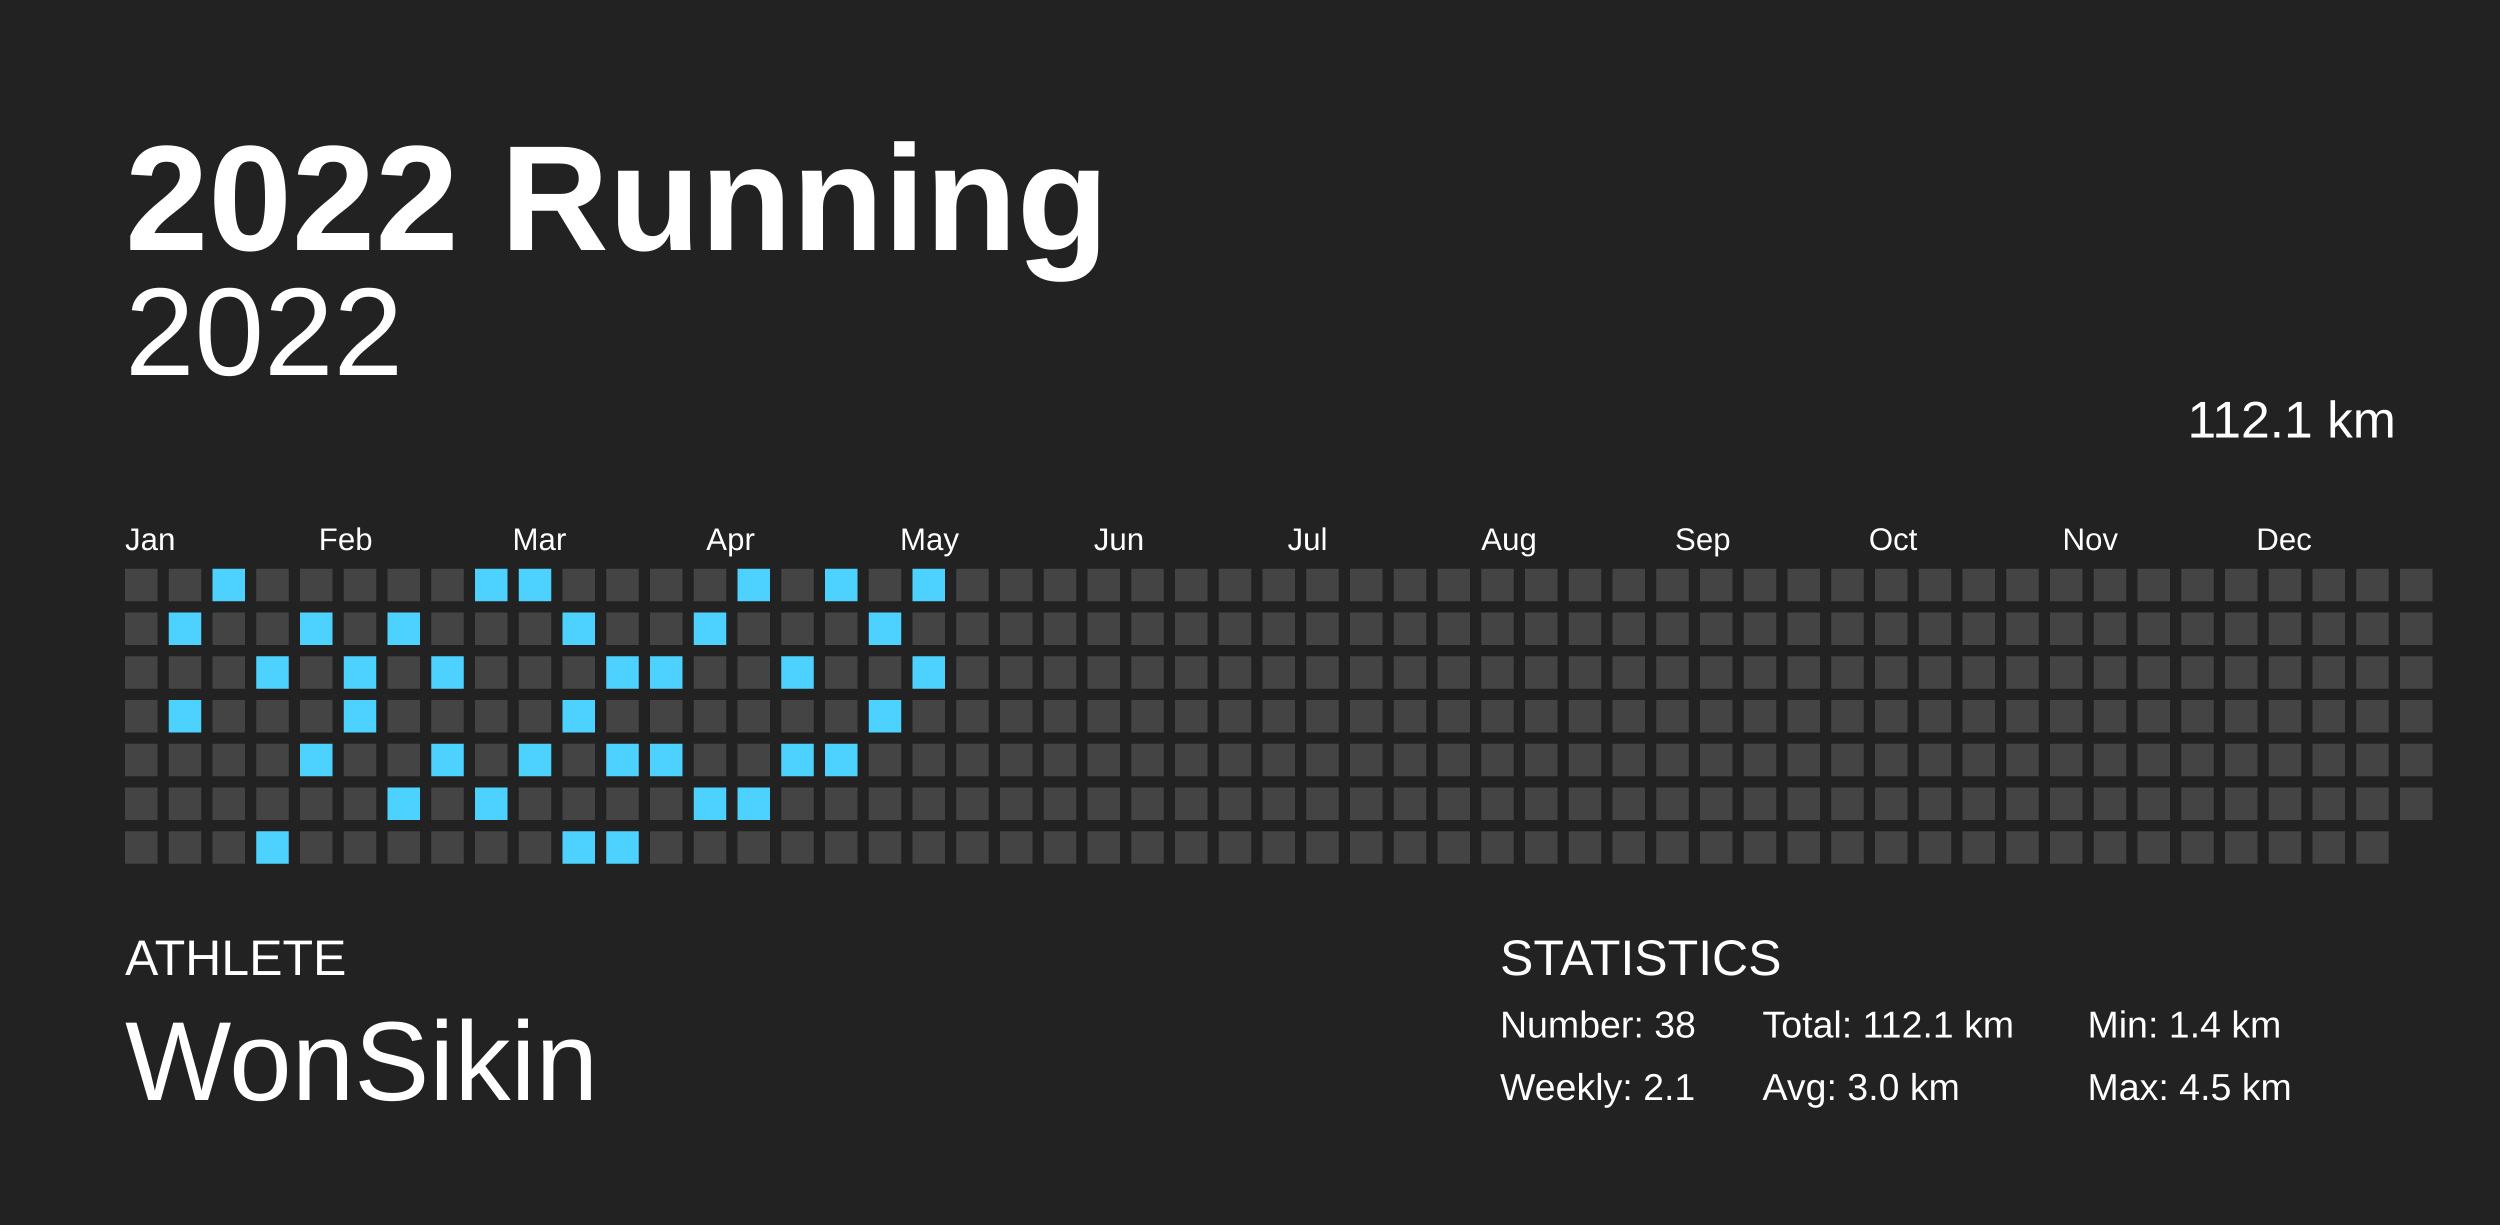
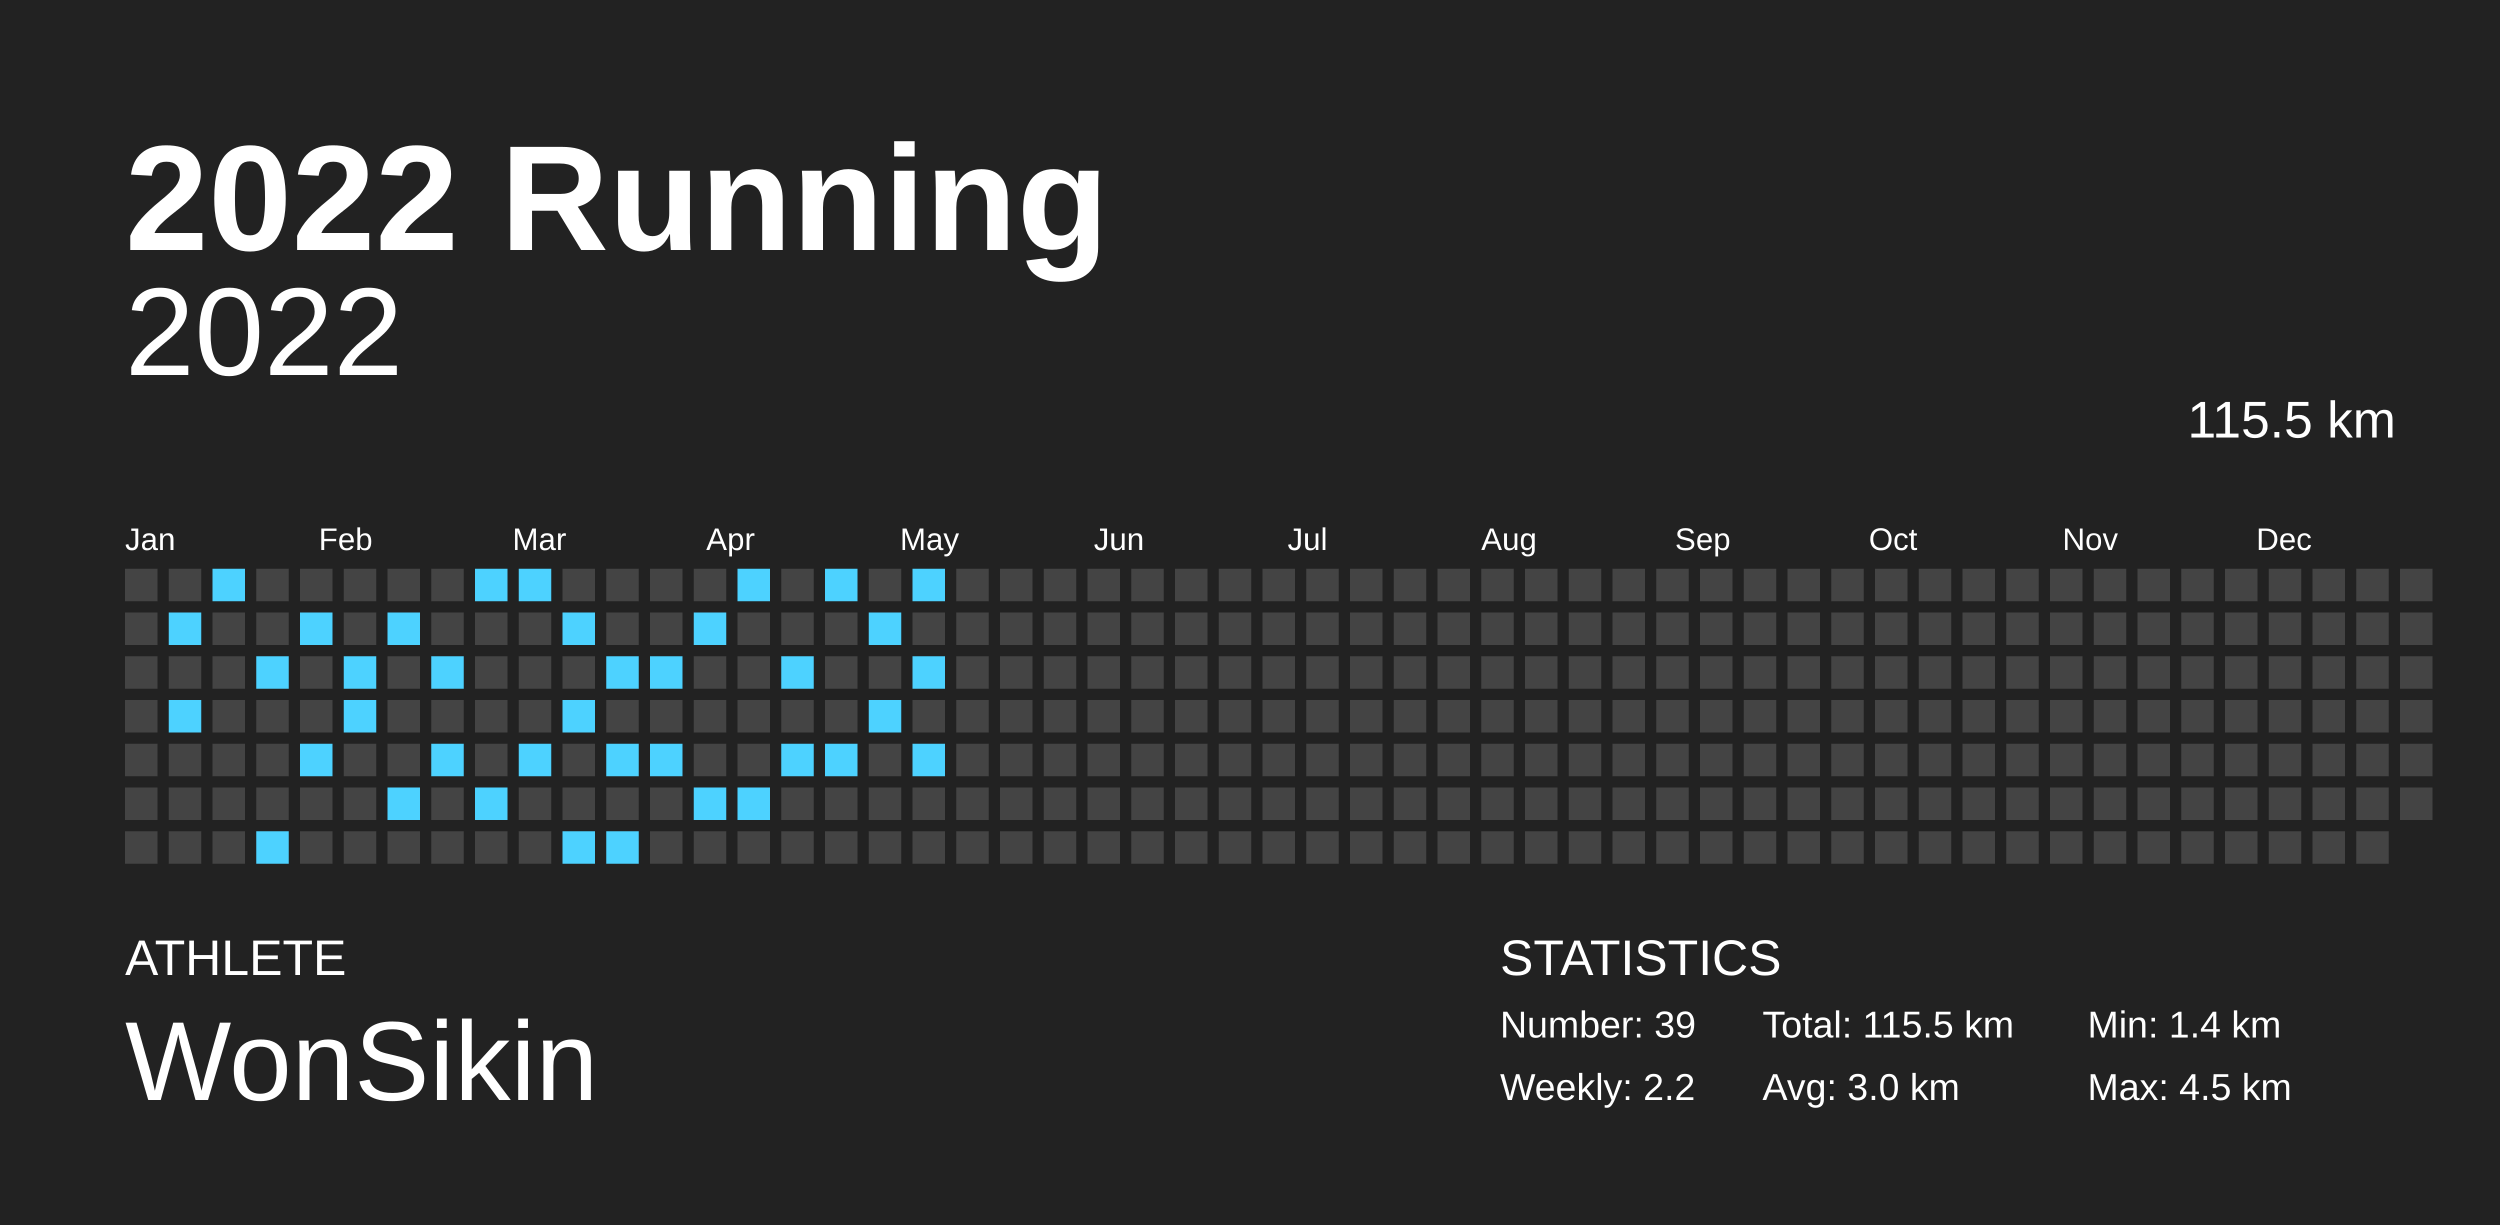
<svg xmlns="http://www.w3.org/2000/svg" baseProfile="full" height="98mm" version="1.1" viewBox="0,0,200,98" width="200mm">
  <defs />
  <rect fill="#222222" height="98" width="200" x="0" y="0" />
  <text fill="#FFFFFF" style="font-size:12px; font-family:Arial; font-weight:bold;" x="10" y="20">2022 Running</text>
  <text fill="#FFFFFF" style="font-size:4px; font-family:Arial" x="10" y="78">ATHLETE</text>
  <text fill="#FFFFFF" style="font-size:9px; font-family:Arial" x="10" y="88">WonSikin</text>
  <text fill="#FFFFFF" style="font-size:4px; font-family:Arial" x="120" y="78">STATISTICS</text>
-   <text fill="#FFFFFF" style="font-size:3px; font-family:Arial" x="120" y="83">Number: 38</text>
-   <text fill="#FFFFFF" style="font-size:3px; font-family:Arial" x="120" y="88">Weekly: 2.1</text>
-   <text fill="#FFFFFF" style="font-size:3px; font-family:Arial" x="141" y="83">Total: 112.1 km</text>
+   <text fill="#FFFFFF" style="font-size:3px; font-family:Arial" x="120" y="83">Number: 39</text>
+   <text fill="#FFFFFF" style="font-size:3px; font-family:Arial" x="120" y="88">Weekly: 2.2</text>
+   <text fill="#FFFFFF" style="font-size:3px; font-family:Arial" x="141" y="83">Total: 115.5 km</text>
  <text fill="#FFFFFF" style="font-size:3px; font-family:Arial" x="141" y="88">Avg: 3.0 km</text>
  <text fill="#FFFFFF" style="font-size:3px; font-family:Arial" x="167" y="83">Min: 1.4 km</text>
  <text fill="#FFFFFF" style="font-size:3px; font-family:Arial" x="167" y="88">Max: 4.5 km</text>
  <text alignment-baseline="hanging" fill="#FFFFFF" style="font-size:10.0px; font-family:Arial;" x="10" y="30">2022</text>
-   <text alignment-baseline="hanging" fill="#FFFFFF" style="font-size:4.125px; font-family:Arial;" x="175" y="35">112.1 km</text>
+   <text alignment-baseline="hanging" fill="#FFFFFF" style="font-size:4.125px; font-family:Arial;" x="175" y="35">115.5 km</text>
  <text fill="#FFFFFF" style="font-size:2.5px; font-family:Arial" x="10.0" y="44">Jan</text>
  <text fill="#FFFFFF" style="font-size:2.5px; font-family:Arial" x="25.5" y="44">Feb</text>
  <text fill="#FFFFFF" style="font-size:2.5px; font-family:Arial" x="41.0" y="44">Mar</text>
  <text fill="#FFFFFF" style="font-size:2.5px; font-family:Arial" x="56.5" y="44">Apr</text>
  <text fill="#FFFFFF" style="font-size:2.5px; font-family:Arial" x="72.0" y="44">May</text>
  <text fill="#FFFFFF" style="font-size:2.5px; font-family:Arial" x="87.5" y="44">Jun</text>
  <text fill="#FFFFFF" style="font-size:2.5px; font-family:Arial" x="103.0" y="44">Jul</text>
  <text fill="#FFFFFF" style="font-size:2.5px; font-family:Arial" x="118.5" y="44">Aug</text>
  <text fill="#FFFFFF" style="font-size:2.5px; font-family:Arial" x="134.0" y="44">Sep</text>
  <text fill="#FFFFFF" style="font-size:2.5px; font-family:Arial" x="149.5" y="44">Oct</text>
  <text fill="#FFFFFF" style="font-size:2.5px; font-family:Arial" x="165.0" y="44">Nov</text>
  <text fill="#FFFFFF" style="font-size:2.5px; font-family:Arial" x="180.5" y="44">Dec</text>
  <rect fill="#444444" height="2.6" width="2.6" x="10.0" y="45.5" />
  <rect fill="#444444" height="2.6" width="2.6" x="10.0" y="49.0" />
  <rect fill="#444444" height="2.6" width="2.6" x="10.0" y="52.5" />
  <rect fill="#444444" height="2.6" width="2.6" x="10.0" y="56.0" />
  <rect fill="#444444" height="2.6" width="2.6" x="10.0" y="59.5" />
  <rect fill="#444444" height="2.6" width="2.6" x="10.0" y="63.0" />
  <rect fill="#444444" height="2.6" width="2.6" x="10.0" y="66.5" />
  <rect fill="#444444" height="2.6" width="2.6" x="13.5" y="45.5" />
  <rect fill="#4dd2ff" height="2.6" width="2.6" x="13.5" y="49.0" />
  <rect fill="#444444" height="2.6" width="2.6" x="13.5" y="52.5" />
  <rect fill="#4dd2ff" height="2.6" width="2.6" x="13.5" y="56.0" />
  <rect fill="#444444" height="2.6" width="2.6" x="13.5" y="59.5" />
  <rect fill="#444444" height="2.6" width="2.6" x="13.5" y="63.0" />
  <rect fill="#444444" height="2.6" width="2.6" x="13.5" y="66.5" />
  <rect fill="#4dd2ff" height="2.6" width="2.6" x="17.0" y="45.5" />
  <rect fill="#444444" height="2.6" width="2.6" x="17.0" y="49.0" />
  <rect fill="#444444" height="2.6" width="2.6" x="17.0" y="52.5" />
  <rect fill="#444444" height="2.6" width="2.6" x="17.0" y="56.0" />
  <rect fill="#444444" height="2.6" width="2.6" x="17.0" y="59.5" />
  <rect fill="#444444" height="2.6" width="2.6" x="17.0" y="63.0" />
  <rect fill="#444444" height="2.6" width="2.6" x="17.0" y="66.5" />
  <rect fill="#444444" height="2.6" width="2.6" x="20.5" y="45.5" />
  <rect fill="#444444" height="2.6" width="2.6" x="20.5" y="49.0" />
  <rect fill="#4dd2ff" height="2.6" width="2.6" x="20.5" y="52.5" />
  <rect fill="#444444" height="2.6" width="2.6" x="20.5" y="56.0" />
  <rect fill="#444444" height="2.6" width="2.6" x="20.5" y="59.5" />
  <rect fill="#444444" height="2.6" width="2.6" x="20.5" y="63.0" />
  <rect fill="#4dd2ff" height="2.6" width="2.6" x="20.5" y="66.5" />
  <rect fill="#444444" height="2.6" width="2.6" x="24.0" y="45.5" />
  <rect fill="#4dd2ff" height="2.6" width="2.6" x="24.0" y="49.0" />
  <rect fill="#444444" height="2.6" width="2.6" x="24.0" y="52.5" />
  <rect fill="#444444" height="2.6" width="2.6" x="24.0" y="56.0" />
  <rect fill="#4dd2ff" height="2.6" width="2.6" x="24.0" y="59.5" />
  <rect fill="#444444" height="2.6" width="2.6" x="24.0" y="63.0" />
  <rect fill="#444444" height="2.6" width="2.6" x="24.0" y="66.5" />
  <rect fill="#444444" height="2.6" width="2.6" x="27.5" y="45.5" />
  <rect fill="#444444" height="2.6" width="2.6" x="27.5" y="49.0" />
  <rect fill="#4dd2ff" height="2.6" width="2.6" x="27.5" y="52.5" />
  <rect fill="#4dd2ff" height="2.6" width="2.6" x="27.5" y="56.0" />
  <rect fill="#444444" height="2.6" width="2.6" x="27.5" y="59.5" />
  <rect fill="#444444" height="2.6" width="2.6" x="27.5" y="63.0" />
  <rect fill="#444444" height="2.6" width="2.6" x="27.5" y="66.5" />
  <rect fill="#444444" height="2.6" width="2.6" x="31.0" y="45.5" />
  <rect fill="#4dd2ff" height="2.6" width="2.6" x="31.0" y="49.0" />
  <rect fill="#444444" height="2.6" width="2.6" x="31.0" y="52.5" />
  <rect fill="#444444" height="2.6" width="2.6" x="31.0" y="56.0" />
  <rect fill="#444444" height="2.6" width="2.6" x="31.0" y="59.5" />
  <rect fill="#4dd2ff" height="2.6" width="2.6" x="31.0" y="63.0" />
  <rect fill="#444444" height="2.6" width="2.6" x="31.0" y="66.5" />
  <rect fill="#444444" height="2.6" width="2.6" x="34.5" y="45.5" />
  <rect fill="#444444" height="2.6" width="2.6" x="34.5" y="49.0" />
  <rect fill="#4dd2ff" height="2.6" width="2.6" x="34.5" y="52.5" />
  <rect fill="#444444" height="2.6" width="2.6" x="34.5" y="56.0" />
  <rect fill="#4dd2ff" height="2.6" width="2.6" x="34.5" y="59.5" />
  <rect fill="#444444" height="2.6" width="2.6" x="34.5" y="63.0" />
  <rect fill="#444444" height="2.6" width="2.6" x="34.5" y="66.5" />
  <rect fill="#4dd2ff" height="2.6" width="2.6" x="38.0" y="45.5" />
  <rect fill="#444444" height="2.6" width="2.6" x="38.0" y="49.0" />
  <rect fill="#444444" height="2.6" width="2.6" x="38.0" y="52.5" />
  <rect fill="#444444" height="2.6" width="2.6" x="38.0" y="56.0" />
  <rect fill="#444444" height="2.6" width="2.6" x="38.0" y="59.5" />
  <rect fill="#4dd2ff" height="2.6" width="2.6" x="38.0" y="63.0" />
  <rect fill="#444444" height="2.6" width="2.6" x="38.0" y="66.5" />
  <rect fill="#4dd2ff" height="2.6" width="2.6" x="41.5" y="45.5" />
  <rect fill="#444444" height="2.6" width="2.6" x="41.5" y="49.0" />
  <rect fill="#444444" height="2.6" width="2.6" x="41.5" y="52.5" />
  <rect fill="#444444" height="2.6" width="2.6" x="41.5" y="56.0" />
  <rect fill="#4dd2ff" height="2.6" width="2.6" x="41.5" y="59.5" />
  <rect fill="#444444" height="2.6" width="2.6" x="41.5" y="63.0" />
  <rect fill="#444444" height="2.6" width="2.6" x="41.5" y="66.5" />
  <rect fill="#444444" height="2.6" width="2.6" x="45.0" y="45.5" />
  <rect fill="#4dd2ff" height="2.6" width="2.6" x="45.0" y="49.0" />
  <rect fill="#444444" height="2.6" width="2.6" x="45.0" y="52.5" />
  <rect fill="#4dd2ff" height="2.6" width="2.6" x="45.0" y="56.0" />
  <rect fill="#444444" height="2.6" width="2.6" x="45.0" y="59.5" />
  <rect fill="#444444" height="2.6" width="2.6" x="45.0" y="63.0" />
  <rect fill="#4dd2ff" height="2.6" width="2.6" x="45.0" y="66.5" />
  <rect fill="#444444" height="2.6" width="2.6" x="48.5" y="45.5" />
  <rect fill="#444444" height="2.6" width="2.6" x="48.5" y="49.0" />
  <rect fill="#4dd2ff" height="2.6" width="2.6" x="48.5" y="52.5" />
  <rect fill="#444444" height="2.6" width="2.6" x="48.5" y="56.0" />
  <rect fill="#4dd2ff" height="2.6" width="2.6" x="48.5" y="59.5" />
  <rect fill="#444444" height="2.6" width="2.6" x="48.5" y="63.0" />
  <rect fill="#4dd2ff" height="2.6" width="2.6" x="48.5" y="66.5" />
  <rect fill="#444444" height="2.6" width="2.6" x="52.0" y="45.5" />
  <rect fill="#444444" height="2.6" width="2.6" x="52.0" y="49.0" />
  <rect fill="#4dd2ff" height="2.6" width="2.6" x="52.0" y="52.5" />
  <rect fill="#444444" height="2.6" width="2.6" x="52.0" y="56.0" />
  <rect fill="#4dd2ff" height="2.6" width="2.6" x="52.0" y="59.5" />
  <rect fill="#444444" height="2.6" width="2.6" x="52.0" y="63.0" />
  <rect fill="#444444" height="2.6" width="2.6" x="52.0" y="66.5" />
  <rect fill="#444444" height="2.6" width="2.6" x="55.5" y="45.5" />
  <rect fill="#4dd2ff" height="2.6" width="2.6" x="55.5" y="49.0" />
  <rect fill="#444444" height="2.6" width="2.6" x="55.5" y="52.5" />
  <rect fill="#444444" height="2.6" width="2.6" x="55.5" y="56.0" />
  <rect fill="#444444" height="2.6" width="2.6" x="55.5" y="59.5" />
  <rect fill="#4dd2ff" height="2.6" width="2.6" x="55.5" y="63.0" />
  <rect fill="#444444" height="2.6" width="2.6" x="55.5" y="66.5" />
  <rect fill="#4dd2ff" height="2.6" width="2.6" x="59.0" y="45.5" />
  <rect fill="#444444" height="2.6" width="2.6" x="59.0" y="49.0" />
  <rect fill="#444444" height="2.6" width="2.6" x="59.0" y="52.5" />
  <rect fill="#444444" height="2.6" width="2.6" x="59.0" y="56.0" />
  <rect fill="#444444" height="2.6" width="2.6" x="59.0" y="59.5" />
  <rect fill="#4dd2ff" height="2.6" width="2.6" x="59.0" y="63.0" />
  <rect fill="#444444" height="2.6" width="2.6" x="59.0" y="66.5" />
  <rect fill="#444444" height="2.6" width="2.6" x="62.5" y="45.5" />
  <rect fill="#444444" height="2.6" width="2.6" x="62.5" y="49.0" />
  <rect fill="#4dd2ff" height="2.6" width="2.6" x="62.5" y="52.5" />
  <rect fill="#444444" height="2.6" width="2.6" x="62.5" y="56.0" />
  <rect fill="#4dd2ff" height="2.6" width="2.6" x="62.5" y="59.5" />
  <rect fill="#444444" height="2.6" width="2.6" x="62.5" y="63.0" />
  <rect fill="#444444" height="2.6" width="2.6" x="62.5" y="66.5" />
  <rect fill="#4dd2ff" height="2.6" width="2.6" x="66.0" y="45.5" />
  <rect fill="#444444" height="2.6" width="2.6" x="66.0" y="49.0" />
  <rect fill="#444444" height="2.6" width="2.6" x="66.0" y="52.5" />
  <rect fill="#444444" height="2.6" width="2.6" x="66.0" y="56.0" />
  <rect fill="#4dd2ff" height="2.6" width="2.6" x="66.0" y="59.5" />
  <rect fill="#444444" height="2.6" width="2.6" x="66.0" y="63.0" />
  <rect fill="#444444" height="2.6" width="2.6" x="66.0" y="66.5" />
  <rect fill="#444444" height="2.6" width="2.6" x="69.5" y="45.5" />
  <rect fill="#4dd2ff" height="2.6" width="2.6" x="69.5" y="49.0" />
  <rect fill="#444444" height="2.6" width="2.6" x="69.5" y="52.5" />
  <rect fill="#4dd2ff" height="2.6" width="2.6" x="69.5" y="56.0" />
  <rect fill="#444444" height="2.6" width="2.6" x="69.5" y="59.5" />
  <rect fill="#444444" height="2.6" width="2.6" x="69.5" y="63.0" />
  <rect fill="#444444" height="2.6" width="2.6" x="69.5" y="66.5" />
  <rect fill="#4dd2ff" height="2.6" width="2.6" x="73.0" y="45.5" />
  <rect fill="#444444" height="2.6" width="2.6" x="73.0" y="49.0" />
  <rect fill="#4dd2ff" height="2.6" width="2.6" x="73.0" y="52.5" />
  <rect fill="#444444" height="2.6" width="2.6" x="73.0" y="56.0" />
-   <rect fill="#444444" height="2.6" width="2.6" x="73.0" y="59.5" />
+   <rect fill="#4dd2ff" height="2.6" width="2.6" x="73.0" y="59.5" />
  <rect fill="#444444" height="2.6" width="2.6" x="73.0" y="63.0" />
  <rect fill="#444444" height="2.6" width="2.6" x="73.0" y="66.5" />
  <rect fill="#444444" height="2.6" width="2.6" x="76.5" y="45.5" />
  <rect fill="#444444" height="2.6" width="2.6" x="76.5" y="49.0" />
  <rect fill="#444444" height="2.6" width="2.6" x="76.5" y="52.5" />
  <rect fill="#444444" height="2.6" width="2.6" x="76.5" y="56.0" />
  <rect fill="#444444" height="2.6" width="2.6" x="76.5" y="59.5" />
  <rect fill="#444444" height="2.6" width="2.6" x="76.5" y="63.0" />
  <rect fill="#444444" height="2.6" width="2.6" x="76.5" y="66.5" />
  <rect fill="#444444" height="2.6" width="2.6" x="80.0" y="45.5" />
  <rect fill="#444444" height="2.6" width="2.6" x="80.0" y="49.0" />
  <rect fill="#444444" height="2.6" width="2.6" x="80.0" y="52.5" />
  <rect fill="#444444" height="2.6" width="2.6" x="80.0" y="56.0" />
  <rect fill="#444444" height="2.6" width="2.6" x="80.0" y="59.5" />
  <rect fill="#444444" height="2.6" width="2.6" x="80.0" y="63.0" />
  <rect fill="#444444" height="2.6" width="2.6" x="80.0" y="66.5" />
  <rect fill="#444444" height="2.6" width="2.6" x="83.5" y="45.5" />
  <rect fill="#444444" height="2.6" width="2.6" x="83.5" y="49.0" />
  <rect fill="#444444" height="2.6" width="2.6" x="83.5" y="52.5" />
  <rect fill="#444444" height="2.6" width="2.6" x="83.5" y="56.0" />
  <rect fill="#444444" height="2.6" width="2.6" x="83.5" y="59.5" />
  <rect fill="#444444" height="2.6" width="2.6" x="83.5" y="63.0" />
  <rect fill="#444444" height="2.6" width="2.6" x="83.5" y="66.5" />
  <rect fill="#444444" height="2.6" width="2.6" x="87.0" y="45.5" />
  <rect fill="#444444" height="2.6" width="2.6" x="87.0" y="49.0" />
  <rect fill="#444444" height="2.6" width="2.6" x="87.0" y="52.5" />
  <rect fill="#444444" height="2.6" width="2.6" x="87.0" y="56.0" />
  <rect fill="#444444" height="2.6" width="2.6" x="87.0" y="59.5" />
  <rect fill="#444444" height="2.6" width="2.6" x="87.0" y="63.0" />
  <rect fill="#444444" height="2.6" width="2.6" x="87.0" y="66.5" />
  <rect fill="#444444" height="2.6" width="2.6" x="90.5" y="45.5" />
  <rect fill="#444444" height="2.6" width="2.6" x="90.5" y="49.0" />
  <rect fill="#444444" height="2.6" width="2.6" x="90.5" y="52.5" />
  <rect fill="#444444" height="2.6" width="2.6" x="90.5" y="56.0" />
  <rect fill="#444444" height="2.6" width="2.6" x="90.5" y="59.5" />
  <rect fill="#444444" height="2.6" width="2.6" x="90.5" y="63.0" />
  <rect fill="#444444" height="2.6" width="2.6" x="90.5" y="66.5" />
  <rect fill="#444444" height="2.6" width="2.6" x="94.0" y="45.5" />
  <rect fill="#444444" height="2.6" width="2.6" x="94.0" y="49.0" />
  <rect fill="#444444" height="2.6" width="2.6" x="94.0" y="52.5" />
  <rect fill="#444444" height="2.6" width="2.6" x="94.0" y="56.0" />
  <rect fill="#444444" height="2.6" width="2.6" x="94.0" y="59.5" />
  <rect fill="#444444" height="2.6" width="2.6" x="94.0" y="63.0" />
  <rect fill="#444444" height="2.6" width="2.6" x="94.0" y="66.5" />
  <rect fill="#444444" height="2.6" width="2.6" x="97.5" y="45.5" />
  <rect fill="#444444" height="2.6" width="2.6" x="97.5" y="49.0" />
  <rect fill="#444444" height="2.6" width="2.6" x="97.5" y="52.5" />
  <rect fill="#444444" height="2.6" width="2.6" x="97.5" y="56.0" />
  <rect fill="#444444" height="2.6" width="2.6" x="97.5" y="59.5" />
  <rect fill="#444444" height="2.6" width="2.6" x="97.5" y="63.0" />
  <rect fill="#444444" height="2.6" width="2.6" x="97.5" y="66.5" />
  <rect fill="#444444" height="2.6" width="2.6" x="101.0" y="45.5" />
  <rect fill="#444444" height="2.6" width="2.6" x="101.0" y="49.0" />
  <rect fill="#444444" height="2.6" width="2.6" x="101.0" y="52.5" />
  <rect fill="#444444" height="2.6" width="2.6" x="101.0" y="56.0" />
  <rect fill="#444444" height="2.6" width="2.6" x="101.0" y="59.5" />
  <rect fill="#444444" height="2.6" width="2.6" x="101.0" y="63.0" />
  <rect fill="#444444" height="2.6" width="2.6" x="101.0" y="66.5" />
  <rect fill="#444444" height="2.6" width="2.6" x="104.5" y="45.5" />
  <rect fill="#444444" height="2.6" width="2.6" x="104.5" y="49.0" />
  <rect fill="#444444" height="2.6" width="2.6" x="104.5" y="52.5" />
  <rect fill="#444444" height="2.6" width="2.6" x="104.5" y="56.0" />
  <rect fill="#444444" height="2.6" width="2.6" x="104.5" y="59.5" />
  <rect fill="#444444" height="2.6" width="2.6" x="104.5" y="63.0" />
  <rect fill="#444444" height="2.6" width="2.6" x="104.5" y="66.5" />
  <rect fill="#444444" height="2.6" width="2.6" x="108.0" y="45.5" />
  <rect fill="#444444" height="2.6" width="2.6" x="108.0" y="49.0" />
  <rect fill="#444444" height="2.6" width="2.6" x="108.0" y="52.5" />
  <rect fill="#444444" height="2.6" width="2.6" x="108.0" y="56.0" />
  <rect fill="#444444" height="2.6" width="2.6" x="108.0" y="59.5" />
  <rect fill="#444444" height="2.6" width="2.6" x="108.0" y="63.0" />
  <rect fill="#444444" height="2.6" width="2.6" x="108.0" y="66.5" />
  <rect fill="#444444" height="2.6" width="2.6" x="111.5" y="45.5" />
  <rect fill="#444444" height="2.6" width="2.6" x="111.5" y="49.0" />
  <rect fill="#444444" height="2.6" width="2.6" x="111.5" y="52.5" />
  <rect fill="#444444" height="2.6" width="2.6" x="111.5" y="56.0" />
  <rect fill="#444444" height="2.6" width="2.6" x="111.5" y="59.5" />
  <rect fill="#444444" height="2.6" width="2.6" x="111.5" y="63.0" />
  <rect fill="#444444" height="2.6" width="2.6" x="111.5" y="66.5" />
  <rect fill="#444444" height="2.6" width="2.6" x="115.0" y="45.5" />
  <rect fill="#444444" height="2.6" width="2.6" x="115.0" y="49.0" />
  <rect fill="#444444" height="2.6" width="2.6" x="115.0" y="52.5" />
  <rect fill="#444444" height="2.6" width="2.6" x="115.0" y="56.0" />
  <rect fill="#444444" height="2.6" width="2.6" x="115.0" y="59.5" />
  <rect fill="#444444" height="2.6" width="2.6" x="115.0" y="63.0" />
  <rect fill="#444444" height="2.6" width="2.6" x="115.0" y="66.5" />
  <rect fill="#444444" height="2.6" width="2.6" x="118.5" y="45.5" />
  <rect fill="#444444" height="2.6" width="2.6" x="118.5" y="49.0" />
  <rect fill="#444444" height="2.6" width="2.6" x="118.5" y="52.5" />
  <rect fill="#444444" height="2.6" width="2.6" x="118.5" y="56.0" />
  <rect fill="#444444" height="2.6" width="2.6" x="118.5" y="59.5" />
  <rect fill="#444444" height="2.6" width="2.6" x="118.5" y="63.0" />
  <rect fill="#444444" height="2.6" width="2.6" x="118.5" y="66.5" />
  <rect fill="#444444" height="2.6" width="2.6" x="122.0" y="45.5" />
  <rect fill="#444444" height="2.6" width="2.6" x="122.0" y="49.0" />
  <rect fill="#444444" height="2.6" width="2.6" x="122.0" y="52.5" />
  <rect fill="#444444" height="2.6" width="2.6" x="122.0" y="56.0" />
  <rect fill="#444444" height="2.6" width="2.6" x="122.0" y="59.5" />
  <rect fill="#444444" height="2.6" width="2.6" x="122.0" y="63.0" />
  <rect fill="#444444" height="2.6" width="2.6" x="122.0" y="66.5" />
  <rect fill="#444444" height="2.6" width="2.6" x="125.5" y="45.5" />
  <rect fill="#444444" height="2.6" width="2.6" x="125.5" y="49.0" />
  <rect fill="#444444" height="2.6" width="2.6" x="125.5" y="52.5" />
  <rect fill="#444444" height="2.6" width="2.6" x="125.5" y="56.0" />
  <rect fill="#444444" height="2.6" width="2.6" x="125.5" y="59.5" />
  <rect fill="#444444" height="2.6" width="2.6" x="125.5" y="63.0" />
  <rect fill="#444444" height="2.6" width="2.6" x="125.5" y="66.5" />
  <rect fill="#444444" height="2.6" width="2.6" x="129.0" y="45.5" />
  <rect fill="#444444" height="2.6" width="2.6" x="129.0" y="49.0" />
  <rect fill="#444444" height="2.6" width="2.6" x="129.0" y="52.5" />
  <rect fill="#444444" height="2.6" width="2.6" x="129.0" y="56.0" />
  <rect fill="#444444" height="2.6" width="2.6" x="129.0" y="59.5" />
  <rect fill="#444444" height="2.6" width="2.6" x="129.0" y="63.0" />
  <rect fill="#444444" height="2.6" width="2.6" x="129.0" y="66.5" />
  <rect fill="#444444" height="2.6" width="2.6" x="132.5" y="45.5" />
  <rect fill="#444444" height="2.6" width="2.6" x="132.5" y="49.0" />
  <rect fill="#444444" height="2.6" width="2.6" x="132.5" y="52.5" />
  <rect fill="#444444" height="2.6" width="2.6" x="132.5" y="56.0" />
  <rect fill="#444444" height="2.6" width="2.6" x="132.5" y="59.5" />
  <rect fill="#444444" height="2.6" width="2.6" x="132.5" y="63.0" />
  <rect fill="#444444" height="2.6" width="2.6" x="132.5" y="66.5" />
  <rect fill="#444444" height="2.6" width="2.6" x="136.0" y="45.5" />
  <rect fill="#444444" height="2.6" width="2.6" x="136.0" y="49.0" />
  <rect fill="#444444" height="2.6" width="2.6" x="136.0" y="52.5" />
  <rect fill="#444444" height="2.6" width="2.6" x="136.0" y="56.0" />
  <rect fill="#444444" height="2.6" width="2.6" x="136.0" y="59.5" />
  <rect fill="#444444" height="2.6" width="2.6" x="136.0" y="63.0" />
  <rect fill="#444444" height="2.6" width="2.6" x="136.0" y="66.5" />
  <rect fill="#444444" height="2.6" width="2.6" x="139.5" y="45.5" />
  <rect fill="#444444" height="2.6" width="2.6" x="139.5" y="49.0" />
  <rect fill="#444444" height="2.6" width="2.6" x="139.5" y="52.5" />
  <rect fill="#444444" height="2.6" width="2.6" x="139.5" y="56.0" />
  <rect fill="#444444" height="2.6" width="2.6" x="139.5" y="59.5" />
  <rect fill="#444444" height="2.6" width="2.6" x="139.5" y="63.0" />
  <rect fill="#444444" height="2.6" width="2.6" x="139.5" y="66.5" />
  <rect fill="#444444" height="2.6" width="2.6" x="143.0" y="45.5" />
  <rect fill="#444444" height="2.6" width="2.6" x="143.0" y="49.0" />
  <rect fill="#444444" height="2.6" width="2.6" x="143.0" y="52.5" />
  <rect fill="#444444" height="2.6" width="2.6" x="143.0" y="56.0" />
  <rect fill="#444444" height="2.6" width="2.6" x="143.0" y="59.5" />
  <rect fill="#444444" height="2.6" width="2.6" x="143.0" y="63.0" />
  <rect fill="#444444" height="2.6" width="2.6" x="143.0" y="66.5" />
  <rect fill="#444444" height="2.6" width="2.6" x="146.5" y="45.5" />
  <rect fill="#444444" height="2.6" width="2.6" x="146.5" y="49.0" />
  <rect fill="#444444" height="2.6" width="2.6" x="146.5" y="52.5" />
  <rect fill="#444444" height="2.6" width="2.6" x="146.5" y="56.0" />
  <rect fill="#444444" height="2.6" width="2.6" x="146.5" y="59.5" />
  <rect fill="#444444" height="2.6" width="2.6" x="146.5" y="63.0" />
  <rect fill="#444444" height="2.6" width="2.6" x="146.5" y="66.5" />
  <rect fill="#444444" height="2.6" width="2.6" x="150.0" y="45.5" />
  <rect fill="#444444" height="2.6" width="2.6" x="150.0" y="49.0" />
  <rect fill="#444444" height="2.6" width="2.6" x="150.0" y="52.5" />
  <rect fill="#444444" height="2.6" width="2.6" x="150.0" y="56.0" />
  <rect fill="#444444" height="2.6" width="2.6" x="150.0" y="59.5" />
  <rect fill="#444444" height="2.6" width="2.6" x="150.0" y="63.0" />
  <rect fill="#444444" height="2.6" width="2.6" x="150.0" y="66.5" />
  <rect fill="#444444" height="2.6" width="2.6" x="153.5" y="45.5" />
  <rect fill="#444444" height="2.6" width="2.6" x="153.5" y="49.0" />
  <rect fill="#444444" height="2.6" width="2.6" x="153.5" y="52.5" />
  <rect fill="#444444" height="2.6" width="2.6" x="153.5" y="56.0" />
  <rect fill="#444444" height="2.6" width="2.6" x="153.5" y="59.5" />
  <rect fill="#444444" height="2.6" width="2.6" x="153.5" y="63.0" />
  <rect fill="#444444" height="2.6" width="2.6" x="153.5" y="66.5" />
  <rect fill="#444444" height="2.6" width="2.6" x="157.0" y="45.5" />
  <rect fill="#444444" height="2.6" width="2.6" x="157.0" y="49.0" />
  <rect fill="#444444" height="2.6" width="2.6" x="157.0" y="52.5" />
  <rect fill="#444444" height="2.6" width="2.6" x="157.0" y="56.0" />
  <rect fill="#444444" height="2.6" width="2.6" x="157.0" y="59.5" />
  <rect fill="#444444" height="2.6" width="2.6" x="157.0" y="63.0" />
  <rect fill="#444444" height="2.6" width="2.6" x="157.0" y="66.5" />
  <rect fill="#444444" height="2.6" width="2.6" x="160.5" y="45.5" />
  <rect fill="#444444" height="2.6" width="2.6" x="160.5" y="49.0" />
  <rect fill="#444444" height="2.6" width="2.6" x="160.5" y="52.5" />
  <rect fill="#444444" height="2.6" width="2.6" x="160.5" y="56.0" />
  <rect fill="#444444" height="2.6" width="2.6" x="160.5" y="59.5" />
  <rect fill="#444444" height="2.6" width="2.6" x="160.5" y="63.0" />
  <rect fill="#444444" height="2.6" width="2.6" x="160.5" y="66.5" />
  <rect fill="#444444" height="2.6" width="2.6" x="164.0" y="45.5" />
  <rect fill="#444444" height="2.6" width="2.6" x="164.0" y="49.0" />
  <rect fill="#444444" height="2.6" width="2.6" x="164.0" y="52.5" />
  <rect fill="#444444" height="2.6" width="2.6" x="164.0" y="56.0" />
  <rect fill="#444444" height="2.6" width="2.6" x="164.0" y="59.5" />
  <rect fill="#444444" height="2.6" width="2.6" x="164.0" y="63.0" />
  <rect fill="#444444" height="2.6" width="2.6" x="164.0" y="66.5" />
  <rect fill="#444444" height="2.6" width="2.6" x="167.5" y="45.5" />
  <rect fill="#444444" height="2.6" width="2.6" x="167.5" y="49.0" />
  <rect fill="#444444" height="2.6" width="2.6" x="167.5" y="52.5" />
  <rect fill="#444444" height="2.6" width="2.6" x="167.5" y="56.0" />
  <rect fill="#444444" height="2.6" width="2.6" x="167.5" y="59.5" />
  <rect fill="#444444" height="2.6" width="2.6" x="167.5" y="63.0" />
  <rect fill="#444444" height="2.6" width="2.6" x="167.5" y="66.5" />
  <rect fill="#444444" height="2.6" width="2.6" x="171.0" y="45.5" />
  <rect fill="#444444" height="2.6" width="2.6" x="171.0" y="49.0" />
  <rect fill="#444444" height="2.6" width="2.6" x="171.0" y="52.5" />
  <rect fill="#444444" height="2.6" width="2.6" x="171.0" y="56.0" />
  <rect fill="#444444" height="2.6" width="2.6" x="171.0" y="59.5" />
  <rect fill="#444444" height="2.6" width="2.6" x="171.0" y="63.0" />
  <rect fill="#444444" height="2.6" width="2.6" x="171.0" y="66.5" />
  <rect fill="#444444" height="2.6" width="2.6" x="174.5" y="45.5" />
  <rect fill="#444444" height="2.6" width="2.6" x="174.5" y="49.0" />
  <rect fill="#444444" height="2.6" width="2.6" x="174.5" y="52.5" />
  <rect fill="#444444" height="2.6" width="2.6" x="174.5" y="56.0" />
  <rect fill="#444444" height="2.6" width="2.6" x="174.5" y="59.5" />
  <rect fill="#444444" height="2.6" width="2.6" x="174.5" y="63.0" />
  <rect fill="#444444" height="2.6" width="2.6" x="174.5" y="66.5" />
  <rect fill="#444444" height="2.6" width="2.6" x="178.0" y="45.5" />
  <rect fill="#444444" height="2.6" width="2.6" x="178.0" y="49.0" />
  <rect fill="#444444" height="2.6" width="2.6" x="178.0" y="52.5" />
  <rect fill="#444444" height="2.6" width="2.6" x="178.0" y="56.0" />
  <rect fill="#444444" height="2.6" width="2.6" x="178.0" y="59.5" />
  <rect fill="#444444" height="2.6" width="2.6" x="178.0" y="63.0" />
  <rect fill="#444444" height="2.6" width="2.6" x="178.0" y="66.5" />
  <rect fill="#444444" height="2.6" width="2.6" x="181.5" y="45.5" />
  <rect fill="#444444" height="2.6" width="2.6" x="181.5" y="49.0" />
  <rect fill="#444444" height="2.6" width="2.6" x="181.5" y="52.5" />
  <rect fill="#444444" height="2.6" width="2.6" x="181.5" y="56.0" />
  <rect fill="#444444" height="2.6" width="2.6" x="181.5" y="59.5" />
  <rect fill="#444444" height="2.6" width="2.6" x="181.5" y="63.0" />
  <rect fill="#444444" height="2.6" width="2.6" x="181.5" y="66.5" />
  <rect fill="#444444" height="2.6" width="2.6" x="185.0" y="45.5" />
  <rect fill="#444444" height="2.6" width="2.6" x="185.0" y="49.0" />
  <rect fill="#444444" height="2.6" width="2.6" x="185.0" y="52.5" />
  <rect fill="#444444" height="2.6" width="2.6" x="185.0" y="56.0" />
  <rect fill="#444444" height="2.6" width="2.6" x="185.0" y="59.5" />
  <rect fill="#444444" height="2.6" width="2.6" x="185.0" y="63.0" />
  <rect fill="#444444" height="2.6" width="2.6" x="185.0" y="66.5" />
  <rect fill="#444444" height="2.6" width="2.6" x="188.5" y="45.5" />
  <rect fill="#444444" height="2.6" width="2.6" x="188.5" y="49.0" />
  <rect fill="#444444" height="2.6" width="2.6" x="188.5" y="52.5" />
  <rect fill="#444444" height="2.6" width="2.6" x="188.5" y="56.0" />
  <rect fill="#444444" height="2.6" width="2.6" x="188.5" y="59.5" />
  <rect fill="#444444" height="2.6" width="2.6" x="188.5" y="63.0" />
  <rect fill="#444444" height="2.6" width="2.6" x="188.5" y="66.5" />
  <rect fill="#444444" height="2.6" width="2.6" x="192.0" y="45.5" />
  <rect fill="#444444" height="2.6" width="2.6" x="192.0" y="49.0" />
  <rect fill="#444444" height="2.6" width="2.6" x="192.0" y="52.5" />
  <rect fill="#444444" height="2.6" width="2.6" x="192.0" y="56.0" />
  <rect fill="#444444" height="2.6" width="2.6" x="192.0" y="59.5" />
  <rect fill="#444444" height="2.6" width="2.6" x="192.0" y="63.0" />
</svg>
